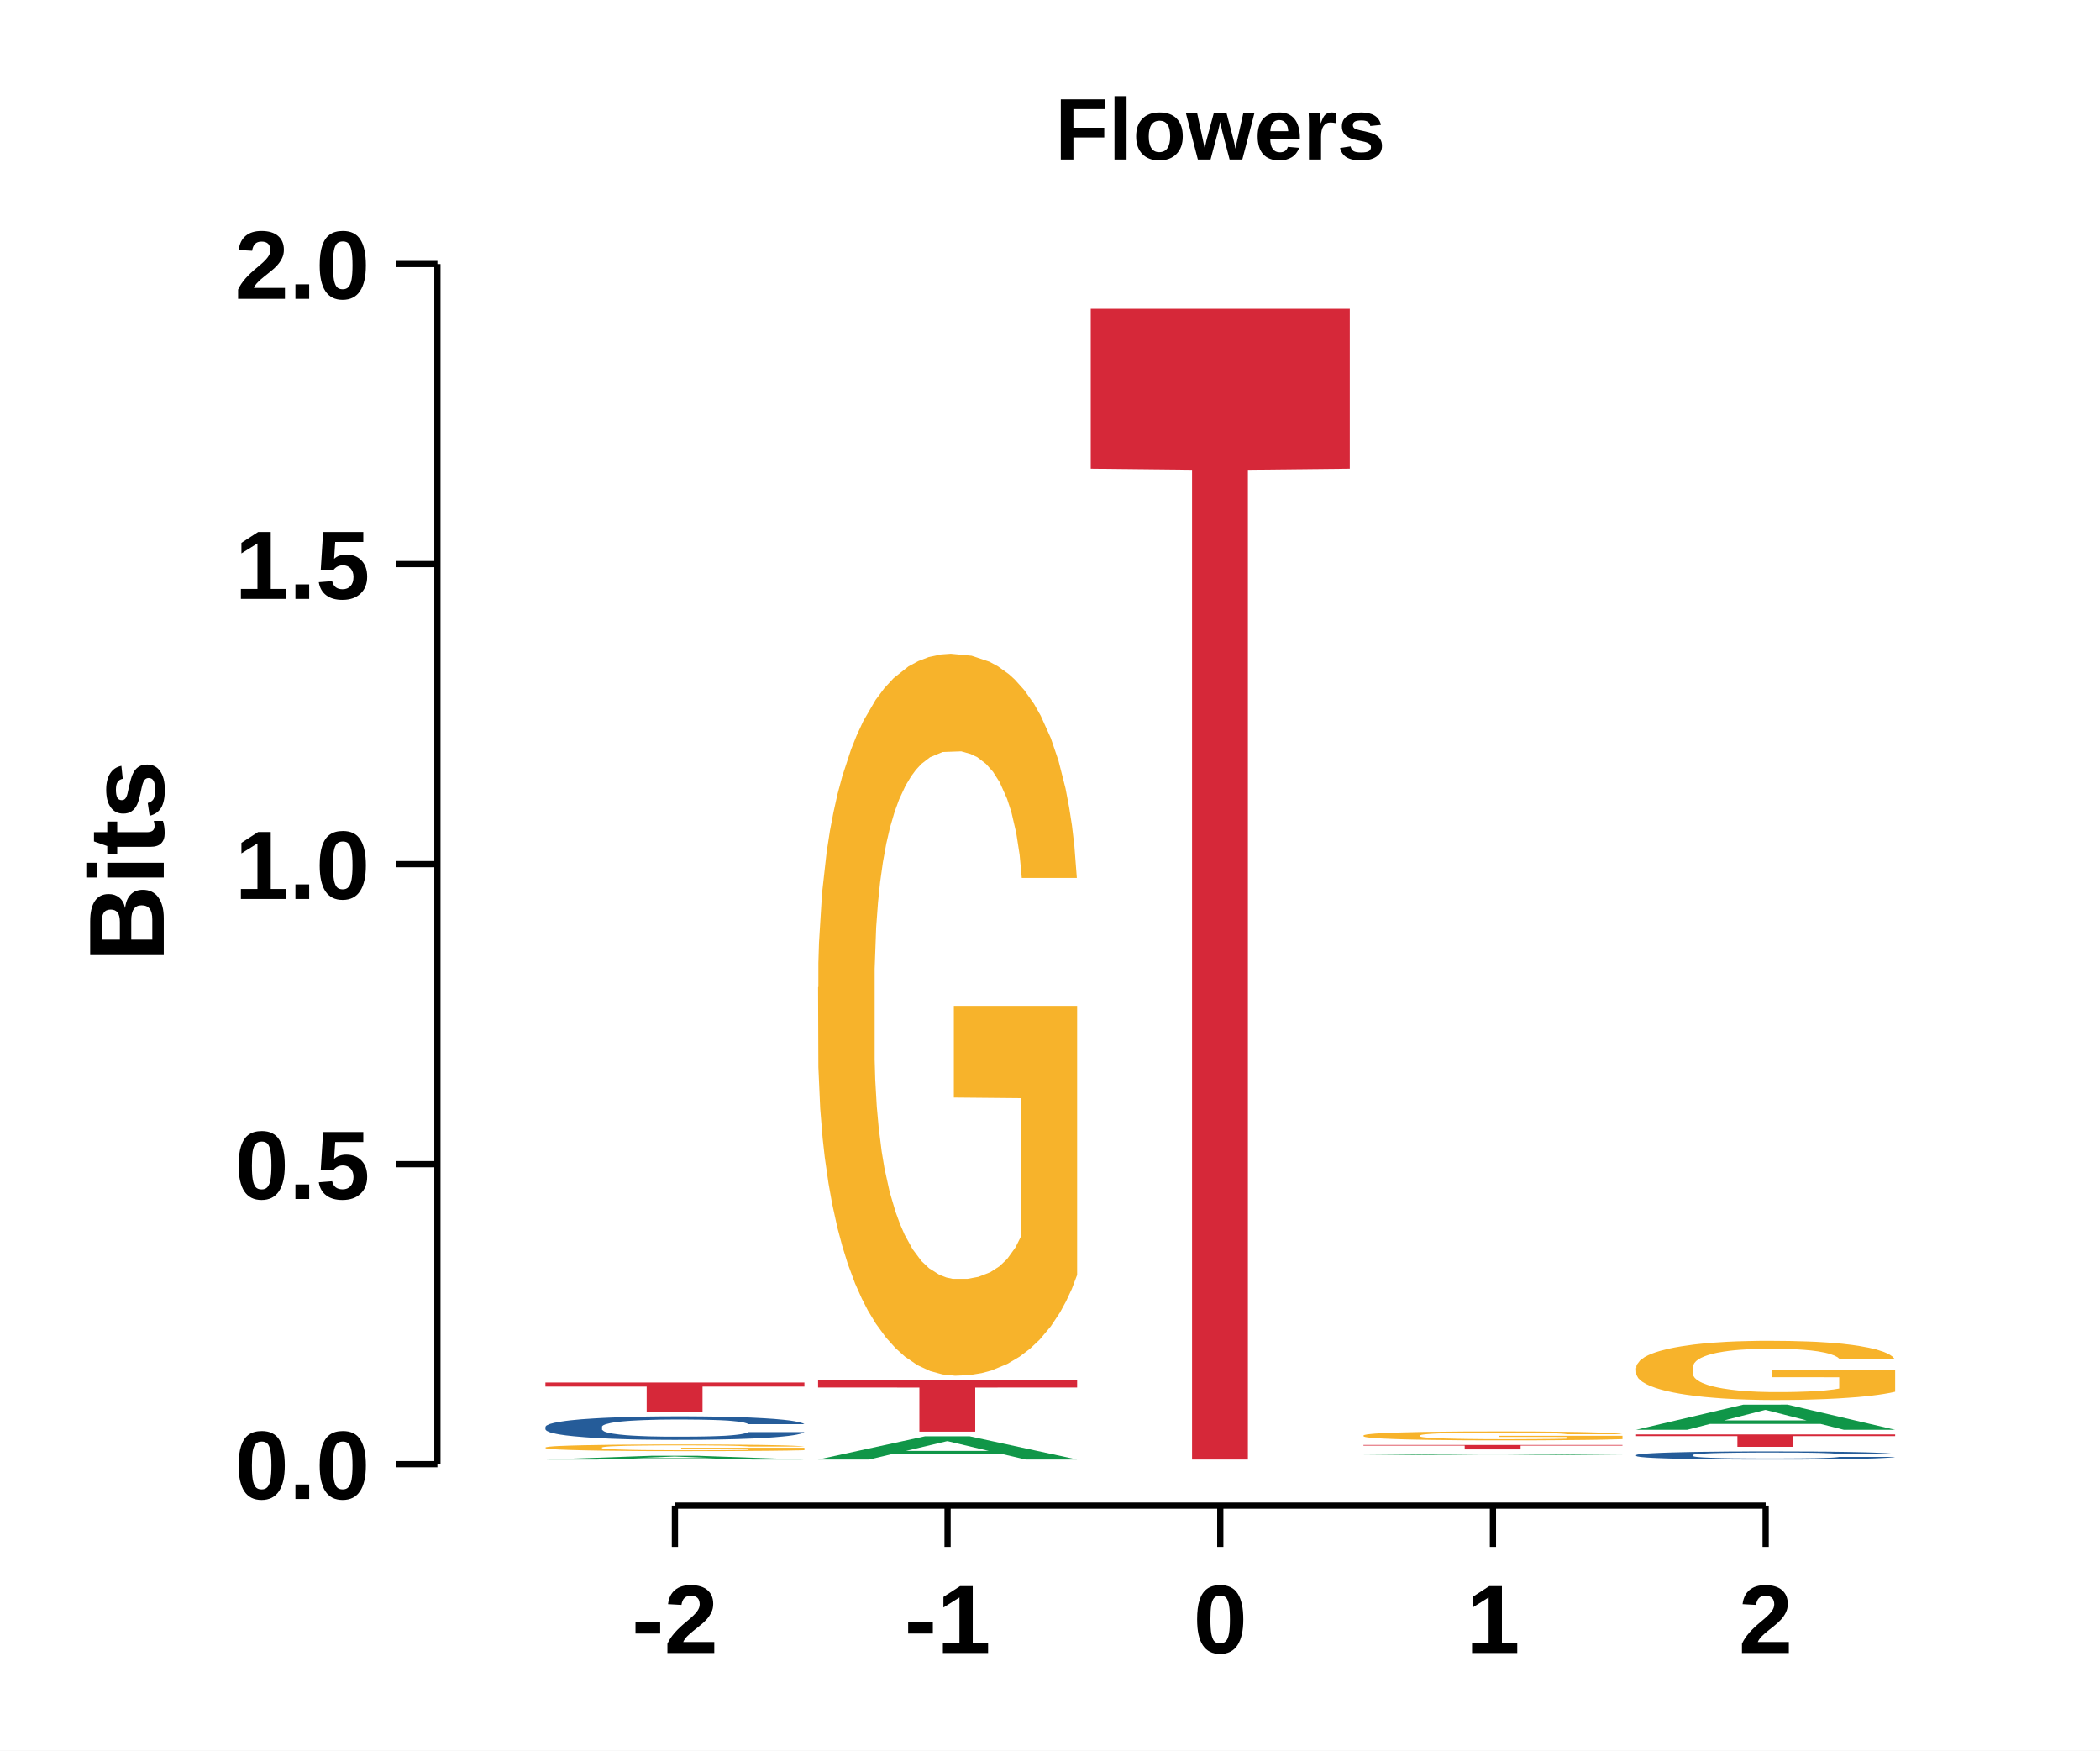
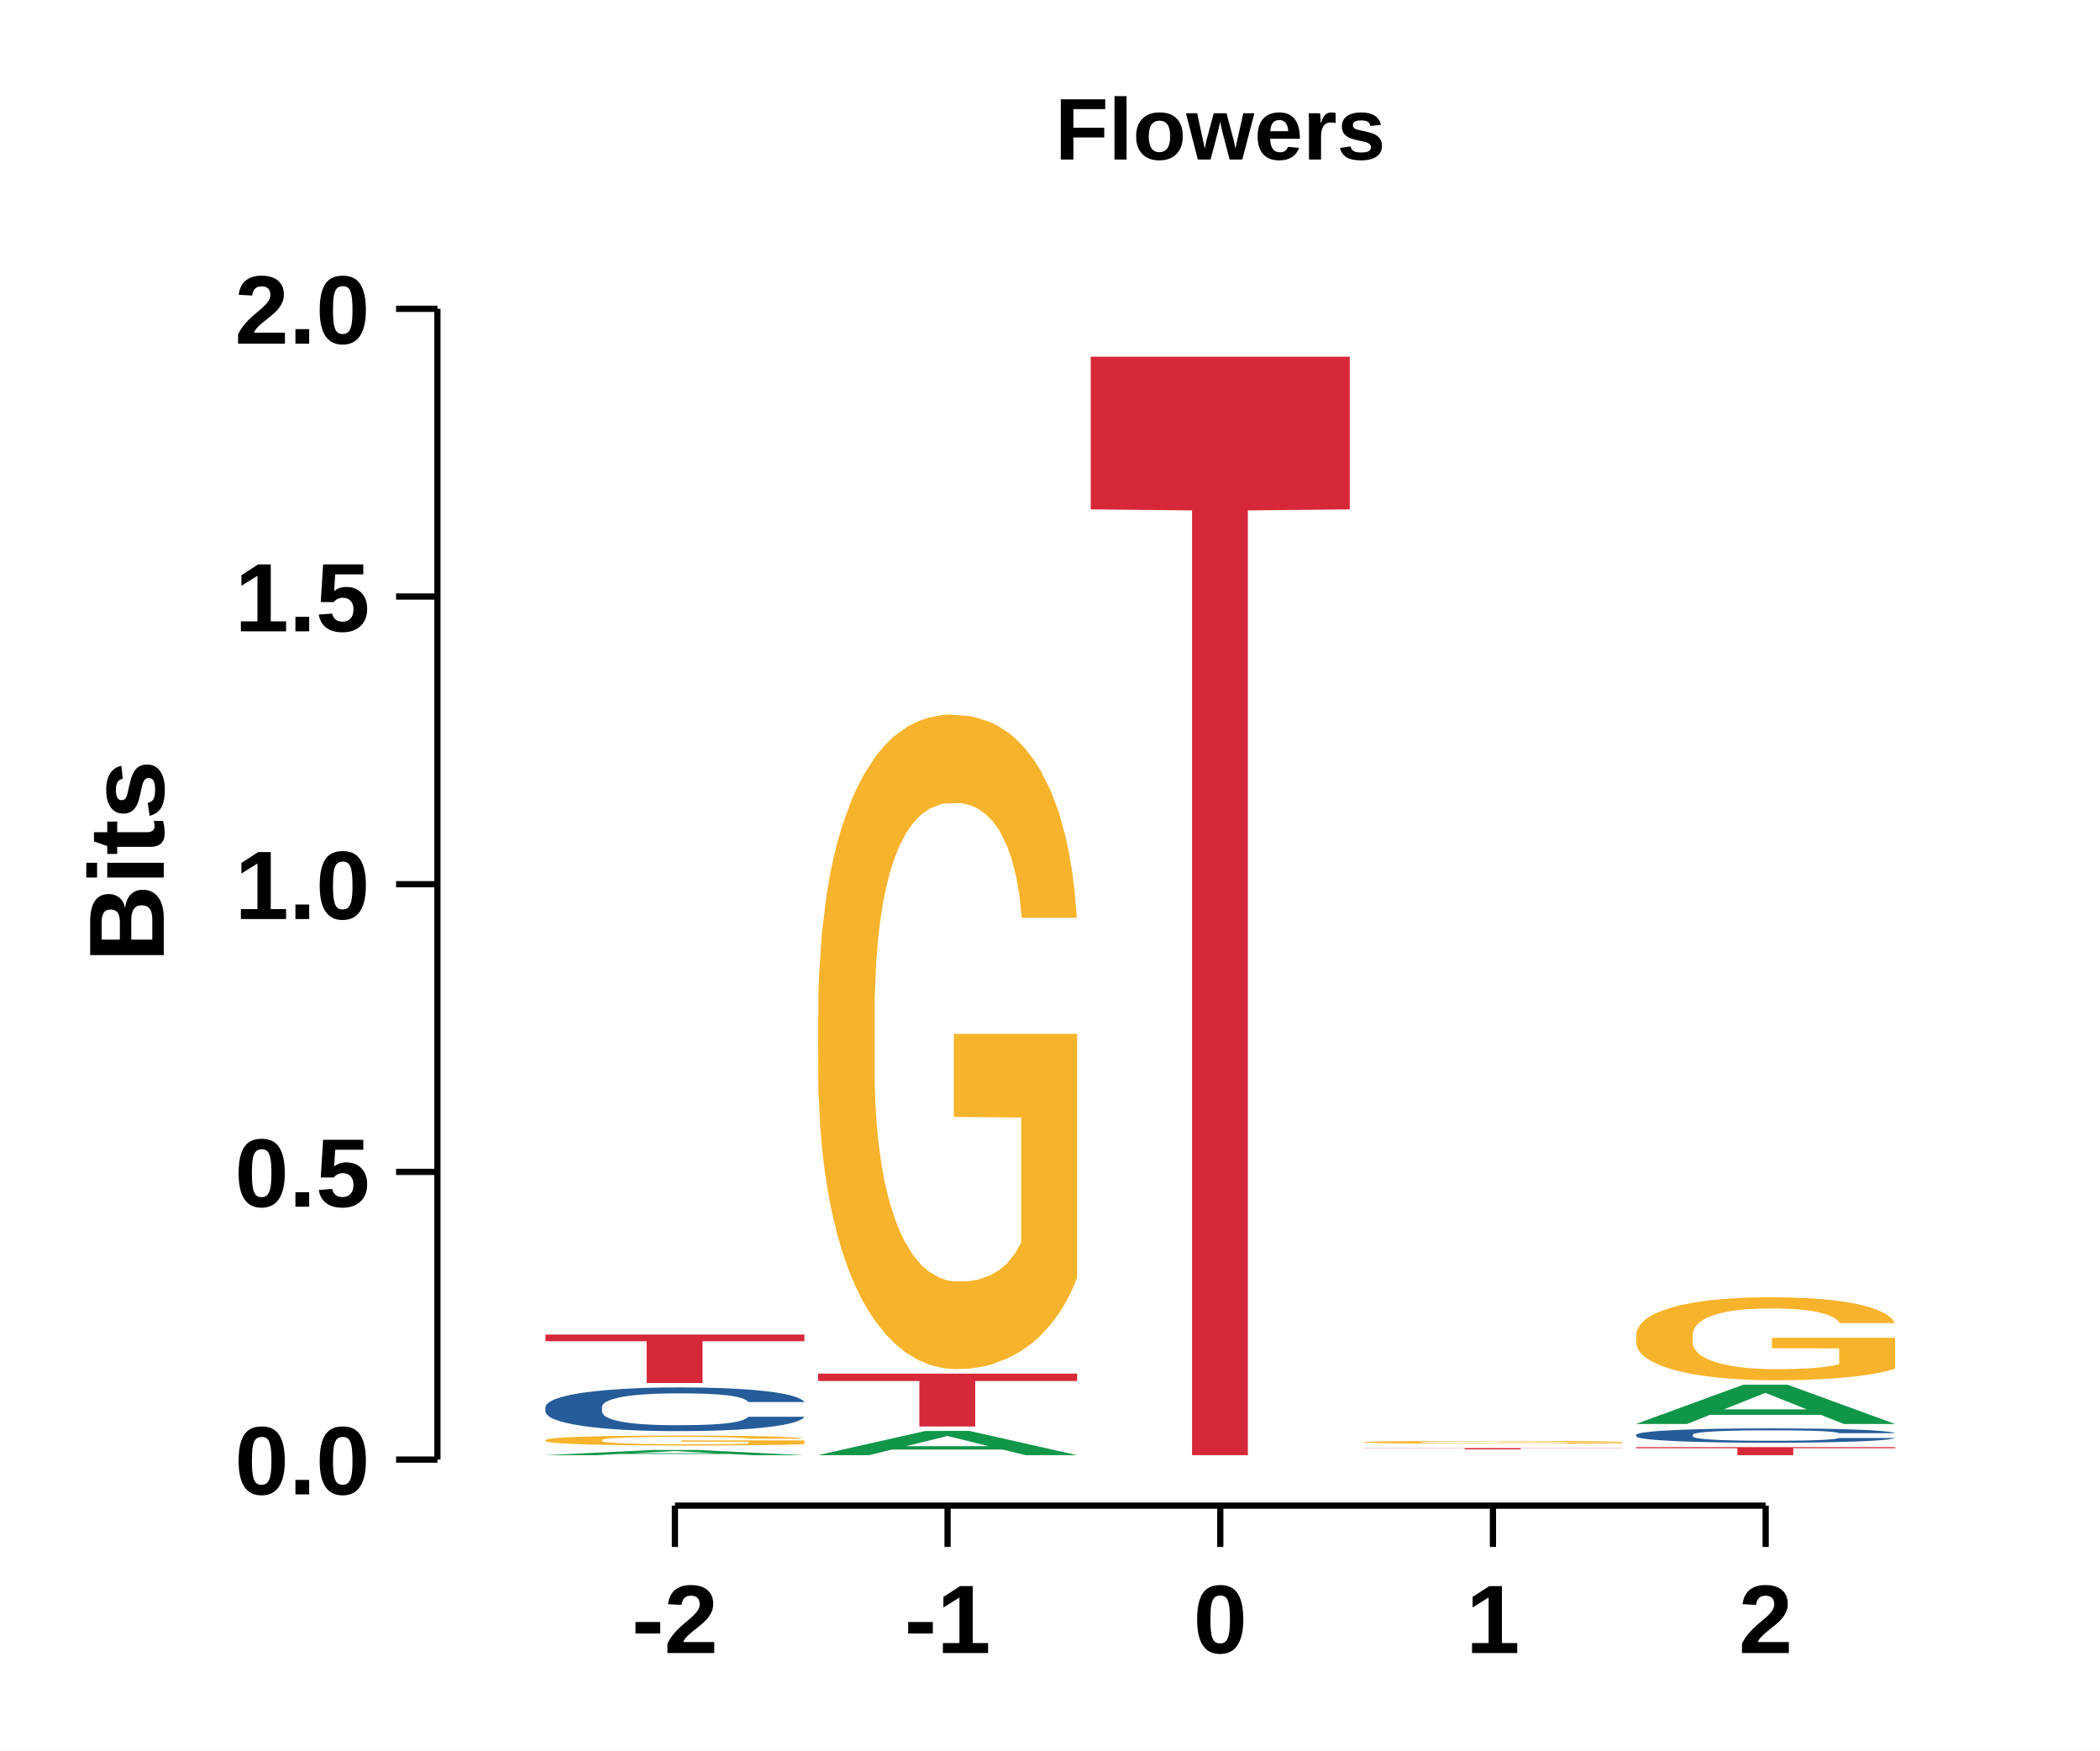
<svg xmlns="http://www.w3.org/2000/svg" width="432.00pt" height="360.00pt" viewBox="0 0 432.00 360.00">
  <g class="svglite">
    <defs>
      <style type="text/css">
    .svglite line, .svglite polyline, .svglite polygon, .svglite path, .svglite rect, .svglite circle {
      fill: none;
      stroke: #000000;
      stroke-linecap: round;
      stroke-linejoin: round;
      stroke-miterlimit: 10.00;
    }
    .svglite text {
      white-space: pre;
    }
    .svglite g.glyphgroup path {
      fill: inherit;
      stroke: none;
    }
  </style>
    </defs>
    <rect width="100%" height="100%" style="stroke: none; fill: #FFFFFF;" />
    <defs>
      <clipPath id="cpMC4wMHw0MzIuMDB8MC4wMHwzNjAuMDA=">
        <rect x="0.00" y="0.00" width="432.00" height="360.00" />
      </clipPath>
    </defs>
    <g clip-path="url(#cpMC4wMHw0MzIuMDB8MC4wMHwzNjAuMDA=)">
      <rect x="0.00" y="0.00" width="432.00" height="360.00" style="stroke-width: 0.00; stroke: none; fill: #FFFFFF;" />
      <rect x="89.98" y="44.58" width="322.09" height="265.07" style="stroke-width: 1.16; stroke: none; fill: #FFFFFF;" />
-       <polygon points="112.20,300.18 112.25,300.18 134.23,299.40 143.34,299.40 165.48,300.18 154.94,300.18 150.16,300.00 127.47,300.00 127.30,300.00 122.69,300.18 112.20,300.18 112.20,300.18 130.32,299.89 147.30,299.89 138.90,299.56 138.79,299.56 138.68,299.56 130.27,299.89 130.32,299.89 112.20,300.18 " style="stroke-width: 1.16; stroke: none; stroke-linecap: butt; fill: #109648;" />
-       <polygon points="112.20,293.46 112.26,293.46 112.26,293.33 112.45,293.16 113.14,292.85 114.02,292.62 115.53,292.35 116.35,292.23 117.42,292.10 119.63,291.89 122.15,291.72 123.91,291.62 125.23,291.56 128.19,291.45 129.90,291.40 131.66,291.36 133.17,291.33 135.69,291.30 137.71,291.29 140.04,291.28 141.99,291.29 144.57,291.31 148.35,291.36 149.80,291.39 151.75,291.44 153.77,291.51 155.41,291.59 157.30,291.69 159.25,291.82 161.14,291.99 162.46,292.14 163.53,292.31 164.48,292.51 165.17,292.72 165.48,292.90 153.96,292.90 153.64,292.74 153.01,292.56 152.38,292.44 151.69,292.35 150.62,292.24 149.67,292.16 148.10,292.08 146.65,292.03 145.45,292.00 144.01,291.97 140.92,291.94 138.71,291.94 137.33,291.95 135.63,291.97 134.18,292.01 132.48,292.06 131.16,292.12 129.83,292.19 129.08,292.24 127.94,292.34 127.19,292.42 126.18,292.56 125.61,292.66 124.60,292.91 124.16,293.09 123.97,293.22 123.85,293.36 123.85,294.05 124.23,294.36 124.54,294.50 125.05,294.65 125.99,294.84 127.38,295.03 128.82,295.17 130.02,295.25 131.16,295.31 132.29,295.36 133.67,295.41 134.81,295.43 136.51,295.46 138.53,295.47 140.10,295.47 143.31,295.45 144.76,295.43 146.15,295.40 147.66,295.35 148.86,295.30 149.55,295.26 150.68,295.17 151.56,295.08 152.32,294.98 152.82,294.89 153.39,294.76 153.83,294.61 153.96,294.53 165.48,294.53 165.23,294.69 164.79,294.85 163.91,295.05 163.22,295.17 162.15,295.32 161.01,295.44 159.44,295.58 157.99,295.68 156.48,295.77 154.84,295.85 151.88,295.96 150.81,295.99 148.54,296.04 146.78,296.07 144.19,296.11 141.55,296.12 138.78,296.13 136.32,296.12 133.61,296.09 131.91,296.07 130.02,296.03 127.82,295.96 125.74,295.89 123.79,295.80 121.96,295.70 120.26,295.58 118.05,295.39 116.42,295.21 115.22,295.04 114.40,294.89 113.58,294.70 113.14,294.58 112.45,294.27 112.20,293.98 112.20,293.46 " style="stroke-width: 1.16; stroke: none; stroke-linecap: butt; fill: #255C99;" />
-       <polygon points="112.20,297.71 112.26,297.71 112.26,297.66 112.38,297.63 113.01,297.53 113.96,297.45 114.65,297.41 115.34,297.38 116.16,297.35 117.17,297.31 118.99,297.26 120.12,297.23 121.51,297.21 124.02,297.17 125.85,297.14 127.74,297.12 130.82,297.10 132.83,297.09 134.97,297.08 137.55,297.08 139.50,297.08 143.78,297.08 147.43,297.09 149.19,297.10 151.45,297.12 152.65,297.13 154.60,297.15 156.61,297.17 158.00,297.20 160.07,297.24 161.65,297.28 163.09,297.33 163.85,297.37 164.42,297.40 164.92,297.44 165.42,297.50 154.10,297.50 153.66,297.46 152.96,297.42 151.96,297.38 151.08,297.35 149.57,297.32 148.18,297.30 146.74,297.29 144.97,297.27 143.59,297.27 141.64,297.26 137.80,297.26 135.22,297.27 133.46,297.29 132.33,297.30 131.32,297.31 130.19,297.33 128.87,297.35 127.92,297.38 126.98,297.41 126.23,297.44 125.53,297.47 124.97,297.51 124.53,297.55 124.15,297.60 123.83,297.68 123.83,297.85 123.96,297.89 124.28,297.94 124.65,297.97 125.28,298.02 125.85,298.05 126.92,298.10 128.11,298.13 129.06,298.16 130.00,298.18 131.64,298.21 133.46,298.23 135.03,298.24 137.17,298.25 138.62,298.26 139.88,298.26 142.96,298.26 145.16,298.26 147.62,298.25 149.50,298.24 151.08,298.22 152.84,298.20 153.97,298.18 153.97,297.92 140.13,297.92 140.13,297.75 165.48,297.75 165.48,298.25 164.42,298.28 163.22,298.30 161.96,298.33 160.07,298.35 157.81,298.38 155.80,298.39 153.66,298.41 151.14,298.42 147.87,298.44 145.86,298.44 143.34,298.44 140.38,298.45 137.80,298.44 135.29,298.44 132.64,298.43 130.06,298.41 128.11,298.39 126.16,298.37 124.09,298.35 122.45,298.32 121.19,298.30 119.81,298.27 118.30,298.23 117.17,298.20 116.16,298.16 115.09,298.12 114.33,298.08 113.58,298.03 113.14,298.00 112.64,297.94 112.26,297.86 112.20,297.71 " style="stroke-width: 1.16; stroke: none; stroke-linecap: butt; fill: #F7B32B;" />
-       <polygon points="112.20,284.33 165.48,284.33 165.48,285.17 144.52,285.17 144.52,290.33 133.03,290.33 133.03,285.17 112.20,285.17 112.20,284.34 112.20,284.33 " style="stroke-width: 1.16; stroke: none; stroke-linecap: butt; fill: #D62839;" />
-       <polygon points="168.29,300.17 168.34,300.17 190.32,295.39 199.44,295.39 221.58,300.18 211.03,300.18 206.25,299.07 183.56,299.07 183.40,299.08 178.78,300.18 168.29,300.18 168.29,300.17 186.42,298.40 203.39,298.40 194.99,296.41 194.88,296.40 194.77,296.41 186.36,298.40 186.42,298.40 168.29,300.17 " style="stroke-width: 1.16; stroke: none; stroke-linecap: butt; fill: #109648;" />
-       <polygon points="168.29,203.07 168.35,202.93 168.35,198.05 168.48,193.85 169.11,183.68 170.05,175.27 170.74,170.80 171.44,167.14 172.25,163.47 173.26,159.68 175.08,154.12 176.22,151.27 177.60,148.29 180.12,143.95 181.94,141.51 183.83,139.47 186.91,137.03 188.93,135.95 191.06,135.13 193.64,134.59 195.59,134.45 199.87,134.86 203.52,136.08 205.28,137.03 207.55,138.66 208.74,139.74 210.69,141.91 212.71,144.76 214.09,147.20 216.17,151.81 217.74,156.42 219.19,162.12 219.94,166.05 220.51,169.71 221.01,173.92 221.52,180.56 210.19,180.56 209.75,175.81 209.06,171.34 208.05,167.00 207.17,164.29 205.66,160.90 204.28,158.73 202.83,157.10 201.07,155.74 199.68,155.07 197.73,154.52 193.90,154.66 191.32,155.74 189.55,157.10 188.42,158.32 187.42,159.68 186.28,161.58 184.96,164.42 184.02,167.00 183.07,170.25 182.32,173.51 181.63,177.31 181.06,181.37 180.62,185.58 180.24,190.73 179.93,199.27 179.93,217.85 180.05,222.05 180.37,227.61 180.75,231.82 181.38,236.84 181.94,240.23 183.01,245.11 184.21,249.18 185.15,251.75 186.09,253.92 187.73,256.91 189.55,259.35 191.13,260.84 193.27,262.19 194.71,262.74 195.97,263.01 199.06,263.01 201.26,262.60 203.71,261.65 205.60,260.43 207.17,258.94 208.93,256.50 210.07,254.19 210.07,225.85 196.22,225.72 196.22,206.87 221.58,206.87 221.58,262.19 220.51,265.04 219.31,267.62 218.06,269.92 216.17,272.77 213.90,275.48 211.89,277.38 209.75,279.01 207.23,280.50 203.96,281.86 201.95,282.40 199.43,282.81 196.48,282.94 193.90,282.67 191.38,281.99 188.74,280.77 186.16,279.01 184.21,277.25 182.26,275.08 180.18,272.23 178.54,269.52 177.29,267.08 175.90,263.96 174.39,259.89 173.26,256.23 172.25,252.43 171.18,247.55 170.43,243.34 169.67,238.06 169.23,234.12 168.73,228.02 168.35,219.48 168.29,203.07 " style="stroke-width: 1.16; stroke: none; stroke-linecap: butt; fill: #F7B32B;" />
-       <polygon points="168.29,283.89 221.58,283.89 221.58,285.36 200.62,285.37 200.62,294.44 189.13,294.44 189.13,285.37 168.29,285.36 168.29,283.90 168.29,283.89 " style="stroke-width: 1.16; stroke: none; stroke-linecap: butt; fill: #D62839;" />
-       <polygon points="224.38,63.51 277.67,63.51 277.67,96.40 256.71,96.62 256.71,300.18 245.22,300.18 245.22,96.62 224.38,96.40 224.38,63.73 224.38,63.51 " style="stroke-width: 1.16; stroke: none; stroke-linecap: butt; fill: #D62839;" />
-       <polygon points="280.48,299.25 280.53,299.25 302.51,299.04 311.63,299.04 333.77,299.25 323.22,299.25 318.44,299.20 295.75,299.20 295.59,299.21 290.97,299.25 280.48,299.25 280.48,299.25 298.61,299.18 315.58,299.18 307.18,299.09 307.07,299.09 306.96,299.09 298.55,299.18 298.61,299.18 280.48,299.25 " style="stroke-width: 1.16; stroke: none; stroke-linecap: butt; fill: #109648;" />
-       <polygon points="280.48,295.24 280.54,295.24 280.54,295.18 280.67,295.13 281.30,295.00 282.24,294.90 282.93,294.84 283.62,294.80 284.44,294.75 285.45,294.71 287.27,294.64 288.41,294.60 289.79,294.57 292.31,294.51 294.13,294.48 296.02,294.46 299.10,294.43 301.11,294.41 303.25,294.40 305.83,294.40 307.78,294.39 312.06,294.40 315.71,294.41 317.47,294.43 319.74,294.45 320.93,294.46 322.88,294.49 324.90,294.52 326.28,294.55 328.36,294.61 329.93,294.67 331.38,294.74 332.13,294.79 332.70,294.83 333.20,294.88 333.70,294.97 322.38,294.97 321.94,294.91 321.25,294.85 320.24,294.80 319.36,294.76 317.85,294.72 316.47,294.70 315.02,294.67 313.26,294.66 311.87,294.65 309.92,294.64 306.08,294.64 303.50,294.66 301.74,294.67 300.61,294.69 299.60,294.71 298.47,294.73 297.15,294.77 296.21,294.80 295.26,294.84 294.51,294.88 293.82,294.93 293.25,294.98 292.81,295.03 292.43,295.09 292.12,295.20 292.12,295.43 292.24,295.48 292.56,295.55 292.94,295.60 293.56,295.66 294.13,295.70 295.20,295.76 296.40,295.81 297.34,295.85 298.28,295.87 299.92,295.91 301.74,295.94 303.32,295.96 305.46,295.98 306.90,295.98 308.16,295.99 311.24,295.99 313.45,295.98 315.90,295.97 317.79,295.95 319.36,295.94 321.12,295.91 322.25,295.88 322.25,295.53 308.41,295.52 308.41,295.29 333.77,295.29 333.77,295.98 332.70,296.01 331.50,296.04 330.24,296.07 328.36,296.11 326.09,296.14 324.08,296.16 321.94,296.18 319.42,296.20 316.15,296.22 314.14,296.23 311.62,296.23 308.66,296.23 306.08,296.23 303.57,296.22 300.93,296.21 298.35,296.18 296.40,296.16 294.45,296.14 292.37,296.10 290.73,296.07 289.47,296.04 288.09,296.00 286.58,295.95 285.45,295.90 284.44,295.86 283.37,295.79 282.62,295.74 281.86,295.68 281.42,295.63 280.92,295.55 280.54,295.45 280.48,295.24 " style="stroke-width: 1.16; stroke: none; stroke-linecap: butt; fill: #F7B32B;" />
-       <polygon points="280.48,297.18 333.77,297.18 333.77,297.31 312.81,297.31 312.81,298.09 301.31,298.09 301.31,297.31 280.48,297.31 280.48,297.18 280.48,297.18 " style="stroke-width: 1.16; stroke: none; stroke-linecap: butt; fill: #D62839;" />
-       <polygon points="336.57,294.05 336.63,294.04 358.60,288.89 367.72,288.88 389.86,294.06 379.31,294.06 374.53,292.85 351.84,292.85 351.68,292.87 347.07,294.06 336.57,294.06 336.57,294.05 354.70,292.13 371.68,292.13 363.27,289.98 363.16,289.97 363.05,289.99 354.65,292.13 354.70,292.13 336.57,294.05 " style="stroke-width: 1.16; stroke: none; stroke-linecap: butt; fill: #109648;" />
-       <polygon points="336.57,299.26 336.63,299.26 336.63,299.22 336.82,299.16 337.52,299.05 338.40,298.97 339.91,298.88 340.73,298.84 341.80,298.79 344.00,298.72 346.52,298.66 348.29,298.62 349.61,298.60 352.57,298.57 354.27,298.55 356.04,298.53 357.55,298.53 360.07,298.51 362.08,298.51 364.41,298.51 366.37,298.51 368.95,298.52 372.73,298.53 374.18,298.55 376.13,298.56 378.15,298.59 379.78,298.61 381.67,298.65 383.63,298.69 385.52,298.75 386.84,298.81 387.91,298.86 388.85,298.93 389.55,299.01 389.86,299.07 378.33,299.07 378.02,299.01 377.39,298.95 376.76,298.91 376.07,298.88 375.00,298.84 374.05,298.81 372.48,298.78 371.03,298.77 369.83,298.75 368.38,298.75 365.30,298.74 363.09,298.74 361.70,298.74 360.00,298.75 358.56,298.76 356.85,298.78 355.53,298.80 354.21,298.82 353.45,298.84 352.32,298.87 351.56,298.90 350.56,298.95 349.99,298.98 348.98,299.07 348.54,299.13 348.35,299.18 348.23,299.23 348.23,299.47 348.60,299.57 348.92,299.62 349.42,299.67 350.37,299.74 351.75,299.80 353.20,299.85 354.40,299.88 355.53,299.90 356.67,299.92 358.05,299.93 359.19,299.94 360.89,299.95 362.90,299.96 364.48,299.96 367.69,299.95 369.14,299.94 370.52,299.93 372.04,299.91 373.23,299.90 373.92,299.88 375.06,299.85 375.94,299.82 376.70,299.79 377.20,299.76 377.77,299.71 378.21,299.66 378.33,299.63 389.86,299.63 389.61,299.69 389.17,299.74 388.29,299.81 387.59,299.85 386.52,299.90 385.39,299.95 383.81,299.99 382.37,300.03 380.85,300.06 379.22,300.09 376.26,300.13 375.18,300.14 372.92,300.15 371.15,300.17 368.57,300.18 365.93,300.18 363.15,300.18 360.70,300.18 357.99,300.17 356.29,300.16 354.40,300.15 352.19,300.13 350.11,300.10 348.16,300.07 346.34,300.04 344.63,300.00 342.43,299.93 340.79,299.87 339.60,299.81 338.78,299.76 337.96,299.69 337.52,299.65 336.82,299.54 336.57,299.44 336.57,299.26 " style="stroke-width: 1.16; stroke: none; stroke-linecap: butt; fill: #255C99;" />
-       <polygon points="336.57,281.38 336.63,281.37 336.63,280.97 336.76,280.62 337.39,279.79 338.33,279.10 339.03,278.73 339.72,278.43 340.54,278.13 341.54,277.82 343.37,277.36 344.50,277.13 345.88,276.89 348.40,276.53 350.22,276.33 352.11,276.16 355.19,275.96 357.21,275.87 359.35,275.81 361.93,275.76 363.88,275.75 368.16,275.79 371.80,275.89 373.57,275.96 375.83,276.10 377.03,276.19 378.98,276.36 380.99,276.60 382.37,276.80 384.45,277.18 386.02,277.55 387.47,278.02 388.23,278.34 388.79,278.64 389.30,278.99 389.80,279.53 378.47,279.53 378.03,279.14 377.34,278.78 376.33,278.42 375.45,278.20 373.94,277.92 372.56,277.74 371.11,277.61 369.35,277.50 367.97,277.44 366.02,277.40 362.18,277.41 359.60,277.50 357.84,277.61 356.70,277.71 355.70,277.82 354.57,277.98 353.24,278.21 352.30,278.42 351.36,278.69 350.60,278.96 349.91,279.27 349.34,279.60 348.90,279.94 348.53,280.37 348.21,281.07 348.21,282.59 348.34,282.94 348.65,283.39 349.03,283.74 349.66,284.15 350.22,284.43 351.29,284.83 352.49,285.16 353.43,285.37 354.38,285.55 356.01,285.79 357.84,286.00 359.41,286.12 361.55,286.23 363.00,286.27 364.25,286.30 367.34,286.30 369.54,286.26 371.99,286.18 373.88,286.08 375.45,285.96 377.22,285.76 378.35,285.57 378.35,283.25 364.51,283.24 364.51,281.69 389.86,281.69 389.86,286.23 388.79,286.46 387.60,286.67 386.34,286.86 384.45,287.10 382.19,287.32 380.17,287.47 378.03,287.61 375.52,287.73 372.25,287.84 370.23,287.89 367.72,287.92 364.76,287.93 362.18,287.91 359.66,287.85 357.02,287.75 354.44,287.61 352.49,287.46 350.54,287.29 348.46,287.05 346.83,286.83 345.57,286.63 344.18,286.37 342.67,286.04 341.54,285.74 340.54,285.43 339.47,285.03 338.71,284.68 337.96,284.25 337.52,283.93 337.01,283.43 336.63,282.73 336.57,281.38 " style="stroke-width: 1.16; stroke: none; stroke-linecap: butt; fill: #F7B32B;" />
-       <polygon points="336.57,295.01 389.86,295.01 389.86,295.36 368.90,295.36 368.90,297.56 357.41,297.56 357.41,295.36 336.57,295.36 336.57,295.01 336.57,295.01 " style="stroke-width: 1.16; stroke: none; stroke-linecap: butt; fill: #D62839;" />
-       <polyline points="89.98,301.13 89.98,54.30 " style="stroke-width: 1.28; stroke-linecap: butt;" />
-       <text x="62.19" y="308.29" text-anchor="middle" style="font-size: 20.00px; font-weight: bold; font-family: &quot;Arial&quot;;">0.0</text>
-       <text x="62.19" y="246.59" text-anchor="middle" style="font-size: 20.00px; font-weight: bold; font-family: &quot;Arial&quot;;">0.5</text>
-       <text x="62.19" y="184.88" text-anchor="middle" style="font-size: 20.00px; font-weight: bold; font-family: &quot;Arial&quot;;">1.0</text>
-       <text x="62.19" y="123.17" text-anchor="middle" style="font-size: 20.00px; font-weight: bold; font-family: &quot;Arial&quot;;">1.5</text>
-       <text x="62.19" y="61.46" text-anchor="middle" style="font-size: 20.00px; font-weight: bold; font-family: &quot;Arial&quot;;">2.0</text>
-       <polyline points="81.48,301.13 89.98,301.13 " style="stroke-width: 1.28; stroke-linecap: butt;" />
-       <polyline points="81.48,239.43 89.98,239.43 " style="stroke-width: 1.28; stroke-linecap: butt;" />
-       <polyline points="81.48,177.72 89.98,177.72 " style="stroke-width: 1.28; stroke-linecap: butt;" />
-       <polyline points="81.48,116.01 89.98,116.01 " style="stroke-width: 1.28; stroke-linecap: butt;" />
-       <polyline points="81.48,54.30 89.98,54.30 " style="stroke-width: 1.28; stroke-linecap: butt;" />
+       <polygon points="112.20,299.27 112.25,299.27 134.23,298.21 143.34,298.20 165.48,299.28 154.94,299.28 150.16,299.03 127.47,299.03 127.30,299.03 122.69,299.28 112.20,299.28 112.20,299.27 130.32,298.88 147.30,298.88 138.90,298.43 138.79,298.43 138.68,298.43 130.27,298.88 130.32,298.88 112.20,299.27 " style="stroke-width: 1.16; stroke: none; stroke-linecap: butt; fill: #109648;" />
+       <polygon points="112.20,289.38 112.26,289.37 112.26,289.14 112.45,288.83 113.14,288.26 114.02,287.82 115.53,287.31 116.35,287.10 117.42,286.86 119.63,286.47 122.15,286.15 123.91,285.97 125.23,285.85 128.19,285.65 129.90,285.56 131.66,285.48 133.17,285.43 135.69,285.37 137.71,285.35 140.04,285.34 141.99,285.35 144.57,285.38 148.35,285.48 149.80,285.54 151.75,285.64 153.77,285.77 155.41,285.90 157.30,286.09 159.25,286.33 161.14,286.65 162.46,286.93 163.53,287.24 164.48,287.61 165.17,288.01 165.48,288.35 153.96,288.35 153.64,288.04 153.01,287.71 152.38,287.49 151.69,287.31 150.62,287.11 149.67,286.97 148.10,286.82 146.65,286.72 145.45,286.66 144.01,286.61 140.92,286.56 138.71,286.56 137.33,286.58 135.63,286.62 134.18,286.68 132.48,286.78 131.16,286.88 129.83,287.02 129.08,287.12 127.94,287.30 127.19,287.45 126.18,287.71 125.61,287.89 124.60,288.35 124.16,288.70 123.97,288.94 123.85,289.20 123.85,290.48 124.23,291.05 124.54,291.30 125.05,291.58 125.99,291.94 127.38,292.29 128.82,292.55 130.02,292.70 131.16,292.82 132.29,292.91 133.67,292.99 134.81,293.04 136.51,293.09 138.53,293.11 140.10,293.11 143.31,293.07 144.76,293.03 146.15,292.97 147.66,292.88 148.86,292.79 149.55,292.71 150.68,292.56 151.56,292.39 152.32,292.20 152.82,292.04 153.39,291.79 153.83,291.51 153.96,291.37 165.48,291.37 165.23,291.66 164.79,291.95 163.91,292.33 163.22,292.56 162.15,292.83 161.01,293.06 159.44,293.31 157.99,293.50 156.48,293.66 154.84,293.81 151.88,294.02 150.81,294.07 148.54,294.17 146.78,294.23 144.19,294.29 141.55,294.32 138.78,294.33 136.32,294.31 133.61,294.26 131.91,294.21 130.02,294.14 127.82,294.03 125.74,293.89 123.79,293.72 121.96,293.53 120.26,293.32 118.05,292.97 116.42,292.62 115.22,292.30 114.40,292.03 113.58,291.69 113.14,291.45 112.45,290.87 112.20,290.34 112.20,289.38 " style="stroke-width: 1.16; stroke: none; stroke-linecap: butt; fill: #255C99;" />
+       <polygon points="112.20,296.19 112.26,296.19 112.26,296.12 112.38,296.06 113.01,295.92 113.96,295.80 114.65,295.74 115.34,295.69 116.16,295.64 117.17,295.59 118.99,295.51 120.12,295.47 121.51,295.43 124.02,295.37 125.85,295.33 127.74,295.31 130.82,295.27 132.83,295.26 134.97,295.25 137.55,295.24 139.50,295.24 143.78,295.24 147.43,295.26 149.19,295.27 151.45,295.29 152.65,295.31 154.60,295.34 156.61,295.38 158.00,295.41 160.07,295.48 161.65,295.54 163.09,295.62 163.85,295.67 164.42,295.73 164.92,295.78 165.42,295.88 154.10,295.88 153.66,295.81 152.96,295.75 151.96,295.69 151.08,295.65 149.57,295.60 148.18,295.57 146.74,295.55 144.97,295.53 143.59,295.52 141.64,295.51 137.80,295.52 135.22,295.53 133.46,295.55 132.33,295.57 131.32,295.59 130.19,295.61 128.87,295.65 127.92,295.69 126.98,295.73 126.23,295.78 125.53,295.83 124.97,295.89 124.53,295.95 124.15,296.02 123.83,296.14 123.83,296.39 123.96,296.45 124.28,296.53 124.65,296.59 125.28,296.66 125.85,296.70 126.92,296.77 128.11,296.83 129.06,296.86 130.00,296.89 131.64,296.94 133.46,296.97 135.03,296.99 137.17,297.01 138.62,297.02 139.88,297.02 142.96,297.02 145.16,297.02 147.62,297.00 149.50,296.99 151.08,296.96 152.84,296.93 153.97,296.90 153.97,296.51 140.13,296.50 140.13,296.24 165.48,296.24 165.48,297.01 164.42,297.05 163.22,297.08 161.96,297.12 160.07,297.16 157.81,297.19 155.80,297.22 153.66,297.24 151.14,297.26 147.87,297.28 145.86,297.29 143.34,297.30 140.38,297.30 137.80,297.29 135.29,297.28 132.64,297.27 130.06,297.24 128.11,297.22 126.16,297.19 124.09,297.15 122.45,297.11 121.19,297.08 119.81,297.03 118.30,296.98 117.17,296.93 116.16,296.87 115.09,296.81 114.33,296.75 113.58,296.67 113.14,296.62 112.64,296.54 112.26,296.42 112.20,296.19 " style="stroke-width: 1.16; stroke: none; stroke-linecap: butt; fill: #F7B32B;" />
+       <polygon points="112.20,274.46 165.48,274.46 165.48,275.84 144.52,275.85 144.52,284.43 133.03,284.43 133.03,275.85 112.20,275.84 112.20,274.47 112.20,274.46 " style="stroke-width: 1.16; stroke: none; stroke-linecap: butt; fill: #D62839;" />
+       <polygon points="168.29,299.27 168.34,299.26 190.32,294.30 199.44,294.29 221.58,299.28 211.03,299.28 206.25,298.12 183.56,298.12 183.40,298.13 178.78,299.28 168.29,299.28 168.29,299.27 186.42,297.42 203.39,297.42 194.99,295.35 194.88,295.34 194.77,295.36 186.36,297.42 186.42,297.42 168.29,299.27 " style="stroke-width: 1.16; stroke: none; stroke-linecap: butt; fill: #109648;" />
+       <polygon points="168.29,209.17 168.35,209.05 168.35,204.62 168.48,200.81 169.11,191.59 170.05,183.97 170.74,179.91 171.44,176.59 172.25,173.27 173.26,169.83 175.08,164.78 176.22,162.20 177.60,159.50 180.12,155.56 181.94,153.35 183.83,151.50 186.91,149.29 188.93,148.31 191.06,147.57 193.64,147.08 195.59,146.95 199.87,147.32 203.52,148.43 205.28,149.29 207.55,150.77 208.74,151.75 210.69,153.72 212.71,156.30 214.09,158.51 216.17,162.69 217.74,166.87 219.19,172.04 219.94,175.60 220.51,178.92 221.01,182.74 221.52,188.76 210.19,188.76 209.75,184.46 209.06,180.40 208.05,176.47 207.17,174.01 205.66,170.93 204.28,168.96 202.83,167.49 201.07,166.26 199.68,165.64 197.73,165.15 193.90,165.28 191.32,166.26 189.55,167.49 188.42,168.60 187.42,169.83 186.28,171.55 184.96,174.13 184.02,176.47 183.07,179.42 182.32,182.37 181.63,185.81 181.06,189.50 180.62,193.31 180.24,197.98 179.93,205.73 179.93,222.58 180.05,226.39 180.37,231.43 180.75,235.24 181.38,239.79 181.94,242.86 183.01,247.29 184.21,250.98 185.15,253.32 186.09,255.28 187.73,257.99 189.55,260.20 191.13,261.55 193.27,262.78 194.71,263.28 195.97,263.52 199.06,263.52 201.26,263.15 203.71,262.29 205.60,261.18 207.17,259.83 208.93,257.62 210.07,255.53 210.07,229.83 196.22,229.71 196.22,212.62 221.58,212.62 221.58,262.78 220.51,265.37 219.31,267.70 218.06,269.79 216.17,272.37 213.90,274.83 211.89,276.55 209.75,278.03 207.23,279.38 203.96,280.61 201.95,281.10 199.43,281.47 196.48,281.60 193.90,281.35 191.38,280.74 188.74,279.63 186.16,278.03 184.21,276.43 182.26,274.46 180.18,271.88 178.54,269.42 177.29,267.21 175.90,264.38 174.39,260.69 173.26,257.37 172.25,253.93 171.18,249.50 170.43,245.69 169.67,240.90 169.23,237.33 168.73,231.80 168.35,224.05 168.29,209.17 " style="stroke-width: 1.16; stroke: none; stroke-linecap: butt; fill: #F7B32B;" />
+       <polygon points="168.29,282.50 221.58,282.50 221.58,284.02 200.62,284.03 200.62,293.38 189.13,293.38 189.13,284.03 168.29,284.02 168.29,282.51 168.29,282.50 " style="stroke-width: 1.16; stroke: none; stroke-linecap: butt; fill: #D62839;" />
+       <polygon points="224.38,73.36 277.67,73.36 277.67,104.76 256.71,104.97 256.71,299.28 245.22,299.28 245.22,104.97 224.38,104.76 224.38,73.57 224.38,73.36 " style="stroke-width: 1.16; stroke: none; stroke-linecap: butt; fill: #D62839;" />
+       <polygon points="280.48,296.61 280.54,296.61 280.54,296.59 280.67,296.57 281.30,296.53 282.24,296.50 282.93,296.48 283.62,296.47 284.44,296.45 285.45,296.44 287.27,296.42 288.41,296.41 289.79,296.40 292.31,296.38 294.13,296.37 296.02,296.36 299.10,296.35 301.11,296.35 303.25,296.35 305.83,296.34 307.78,296.34 312.06,296.34 315.71,296.35 317.47,296.35 319.74,296.36 320.93,296.36 322.88,296.37 324.90,296.38 326.28,296.39 328.36,296.41 329.93,296.43 331.38,296.45 332.13,296.46 332.70,296.48 333.20,296.49 333.70,296.52 322.38,296.52 321.94,296.50 321.25,296.48 320.24,296.47 319.36,296.46 317.85,296.44 316.47,296.44 315.02,296.43 313.26,296.43 311.87,296.42 309.92,296.42 306.08,296.42 303.50,296.43 301.74,296.43 300.61,296.43 299.60,296.44 298.47,296.45 297.15,296.46 296.21,296.47 295.26,296.48 294.51,296.49 293.82,296.51 293.25,296.52 292.81,296.54 292.43,296.56 292.12,296.59 292.12,296.66 292.24,296.68 292.56,296.70 292.94,296.72 293.56,296.74 294.13,296.75 295.20,296.77 296.40,296.78 297.34,296.79 298.28,296.80 299.92,296.81 301.74,296.82 303.32,296.83 305.46,296.83 306.90,296.84 308.16,296.84 311.24,296.84 313.45,296.84 315.90,296.83 317.79,296.83 319.36,296.82 321.12,296.81 322.25,296.80 322.25,296.69 308.41,296.69 308.41,296.62 333.77,296.62 333.77,296.83 332.70,296.84 331.50,296.85 330.24,296.86 328.36,296.87 326.09,296.88 324.08,296.89 321.94,296.90 319.42,296.90 316.15,296.91 314.14,296.91 311.62,296.91 308.66,296.91 306.08,296.91 303.57,296.91 300.93,296.90 298.35,296.90 296.40,296.89 294.45,296.88 292.37,296.87 290.73,296.86 289.47,296.85 288.09,296.84 286.58,296.82 285.45,296.81 284.44,296.80 283.37,296.78 282.62,296.76 281.86,296.74 281.42,296.73 280.92,296.70 280.54,296.67 280.48,296.61 " style="stroke-width: 1.16; stroke: none; stroke-linecap: butt; fill: #F7B32B;" />
+       <polygon points="280.48,297.82 333.77,297.82 333.77,297.86 312.81,297.86 312.81,298.09 301.31,298.09 301.31,297.86 280.48,297.86 280.48,297.82 280.48,297.82 " style="stroke-width: 1.16; stroke: none; stroke-linecap: butt; fill: #D62839;" />
+       <polygon points="336.57,292.84 336.63,292.83 358.60,284.79 367.72,284.78 389.86,292.86 379.31,292.86 374.53,290.98 351.84,290.98 351.68,291.01 347.07,292.86 336.57,292.86 336.57,292.84 354.70,289.85 371.68,289.85 363.27,286.50 363.16,286.48 363.05,286.51 354.65,289.85 354.70,289.85 336.57,292.84 " style="stroke-width: 1.16; stroke: none; stroke-linecap: butt; fill: #109648;" />
+       <polygon points="336.57,295.09 336.63,295.08 336.63,295.01 336.82,294.91 337.52,294.72 338.40,294.58 339.91,294.41 340.73,294.34 341.80,294.26 344.00,294.14 346.52,294.03 348.29,293.97 349.61,293.93 352.57,293.86 354.27,293.83 356.04,293.81 357.55,293.79 360.07,293.78 362.08,293.77 364.41,293.76 366.37,293.77 368.95,293.78 372.73,293.81 374.18,293.83 376.13,293.86 378.15,293.90 379.78,293.95 381.67,294.01 383.63,294.09 385.52,294.19 386.84,294.29 387.91,294.39 388.85,294.51 389.55,294.64 389.86,294.75 378.33,294.75 378.02,294.65 377.39,294.54 376.76,294.47 376.07,294.41 375.00,294.34 374.05,294.30 372.48,294.25 371.03,294.22 369.83,294.20 368.38,294.18 365.30,294.17 363.09,294.17 361.70,294.17 360.00,294.18 358.56,294.20 356.85,294.24 355.53,294.27 354.21,294.32 353.45,294.35 352.32,294.41 351.56,294.46 350.56,294.54 349.99,294.60 348.98,294.75 348.54,294.86 348.35,294.94 348.23,295.03 348.23,295.45 348.60,295.64 348.92,295.72 349.42,295.81 350.37,295.93 351.75,296.04 353.20,296.13 354.40,296.18 355.53,296.21 356.67,296.24 358.05,296.27 359.19,296.29 360.89,296.30 362.90,296.31 364.48,296.31 367.69,296.30 369.14,296.28 370.52,296.27 372.04,296.24 373.23,296.20 373.92,296.18 375.06,296.13 375.94,296.07 376.70,296.01 377.20,295.96 377.77,295.88 378.21,295.79 378.33,295.74 389.86,295.74 389.61,295.84 389.17,295.93 388.29,296.06 387.59,296.13 386.52,296.22 385.39,296.29 383.81,296.38 382.37,296.44 380.85,296.49 379.22,296.54 376.26,296.61 375.18,296.63 372.92,296.66 371.15,296.68 368.57,296.70 365.93,296.71 363.15,296.71 360.70,296.70 357.99,296.69 356.29,296.67 354.40,296.65 352.19,296.61 350.11,296.56 348.16,296.51 346.34,296.45 344.63,296.38 342.43,296.26 340.79,296.15 339.60,296.04 338.78,295.96 337.96,295.84 337.52,295.77 336.82,295.58 336.57,295.40 336.57,295.09 " style="stroke-width: 1.16; stroke: none; stroke-linecap: butt; fill: #255C99;" />
+       <polygon points="336.57,274.69 336.63,274.68 336.63,274.11 336.76,273.63 337.39,272.46 338.33,271.50 339.03,270.98 339.72,270.56 340.54,270.14 341.54,269.70 343.37,269.06 344.50,268.74 345.88,268.39 348.40,267.90 350.22,267.61 352.11,267.38 355.19,267.10 357.21,266.98 359.35,266.88 361.93,266.82 363.88,266.80 368.16,266.85 371.80,266.99 373.57,267.10 375.83,267.29 377.03,267.41 378.98,267.66 380.99,267.99 382.37,268.27 384.45,268.80 386.02,269.33 387.47,269.98 388.23,270.44 388.79,270.86 389.30,271.34 389.80,272.10 378.47,272.10 378.03,271.56 377.34,271.04 376.33,270.55 375.45,270.23 373.94,269.84 372.56,269.59 371.11,269.41 369.35,269.25 367.97,269.17 366.02,269.11 362.18,269.13 359.60,269.25 357.84,269.41 356.70,269.55 355.70,269.70 354.57,269.92 353.24,270.25 352.30,270.55 351.36,270.92 350.60,271.29 349.91,271.73 349.34,272.20 348.90,272.68 348.53,273.27 348.21,274.25 348.21,276.39 348.34,276.87 348.65,277.51 349.03,277.99 349.66,278.57 350.22,278.96 351.29,279.52 352.49,279.99 353.43,280.29 354.38,280.54 356.01,280.88 357.84,281.16 359.41,281.33 361.55,281.49 363.00,281.55 364.25,281.58 367.34,281.58 369.54,281.53 371.99,281.42 373.88,281.28 375.45,281.11 377.22,280.83 378.35,280.57 378.35,277.31 364.51,277.29 364.51,275.13 389.86,275.13 389.86,281.49 388.79,281.81 387.60,282.11 386.34,282.37 384.45,282.70 382.19,283.01 380.17,283.23 378.03,283.42 375.52,283.59 372.25,283.75 370.23,283.81 367.72,283.86 364.76,283.87 362.18,283.84 359.66,283.76 357.02,283.62 354.44,283.42 352.49,283.22 350.54,282.97 348.46,282.64 346.83,282.33 345.57,282.05 344.18,281.69 342.67,281.22 341.54,280.80 340.54,280.36 339.47,279.80 338.71,279.32 337.96,278.71 337.52,278.26 337.01,277.56 336.63,276.58 336.57,274.69 " style="stroke-width: 1.16; stroke: none; stroke-linecap: butt; fill: #F7B32B;" />
+       <polygon points="336.57,297.62 389.86,297.62 389.86,297.85 368.90,297.85 368.90,299.28 357.41,299.28 357.41,297.85 336.57,297.85 336.57,297.62 336.57,297.62 " style="stroke-width: 1.16; stroke: none; stroke-linecap: butt; fill: #D62839;" />
+       <polyline points="89.98,300.18 89.98,63.51 " style="stroke-width: 1.28; stroke-linecap: butt;" />
+       <text x="62.19" y="307.34" text-anchor="middle" style="font-size: 20.00px; font-weight: bold; font-family: &quot;Arial&quot;;">0.0</text>
+       <text x="62.19" y="248.18" text-anchor="middle" style="font-size: 20.00px; font-weight: bold; font-family: &quot;Arial&quot;;">0.5</text>
+       <text x="62.19" y="189.01" text-anchor="middle" style="font-size: 20.00px; font-weight: bold; font-family: &quot;Arial&quot;;">1.0</text>
+       <text x="62.19" y="129.84" text-anchor="middle" style="font-size: 20.00px; font-weight: bold; font-family: &quot;Arial&quot;;">1.5</text>
+       <text x="62.19" y="70.67" text-anchor="middle" style="font-size: 20.00px; font-weight: bold; font-family: &quot;Arial&quot;;">2.0</text>
+       <polyline points="81.48,300.18 89.98,300.18 " style="stroke-width: 1.28; stroke-linecap: butt;" />
+       <polyline points="81.48,241.02 89.98,241.02 " style="stroke-width: 1.28; stroke-linecap: butt;" />
+       <polyline points="81.48,181.85 89.98,181.85 " style="stroke-width: 1.28; stroke-linecap: butt;" />
+       <polyline points="81.48,122.68 89.98,122.68 " style="stroke-width: 1.28; stroke-linecap: butt;" />
+       <polyline points="81.48,63.51 89.98,63.51 " style="stroke-width: 1.28; stroke-linecap: butt;" />
      <polyline points="138.84,309.65 363.22,309.65 " style="stroke-width: 1.28; stroke-linecap: butt;" />
      <polyline points="138.84,318.15 138.84,309.65 " style="stroke-width: 1.28; stroke-linecap: butt;" />
      <polyline points="194.93,318.15 194.93,309.65 " style="stroke-width: 1.28; stroke-linecap: butt;" />
      <polyline points="251.03,318.15 251.03,309.65 " style="stroke-width: 1.28; stroke-linecap: butt;" />
      <polyline points="307.12,318.15 307.12,309.65 " style="stroke-width: 1.28; stroke-linecap: butt;" />
      <polyline points="363.22,318.15 363.22,309.65 " style="stroke-width: 1.28; stroke-linecap: butt;" />
      <text x="138.84" y="339.96" text-anchor="middle" style="font-size: 20.00px; font-weight: bold; font-family: &quot;Arial&quot;;">-2</text>
      <text x="194.93" y="339.96" text-anchor="middle" style="font-size: 20.00px; font-weight: bold; font-family: &quot;Arial&quot;;">-1</text>
      <text x="251.03" y="339.96" text-anchor="middle" style="font-size: 20.00px; font-weight: bold; font-family: &quot;Arial&quot;;">0</text>
      <text x="307.12" y="339.96" text-anchor="middle" style="font-size: 20.00px; font-weight: bold; font-family: &quot;Arial&quot;;">1</text>
      <text x="363.22" y="339.96" text-anchor="middle" style="font-size: 20.00px; font-weight: bold; font-family: &quot;Arial&quot;;">2</text>
      <text transform="translate(33.69,177.11) rotate(-90)" text-anchor="middle" style="font-size: 22.00px; font-weight: bold; font-family: &quot;Arial&quot;;">Bits</text>
      <text x="251.03" y="32.81" text-anchor="middle" style="font-size: 18.00px; font-weight: bold; font-family: &quot;Arial&quot;;">Flowers</text>
    </g>
  </g>
</svg>
